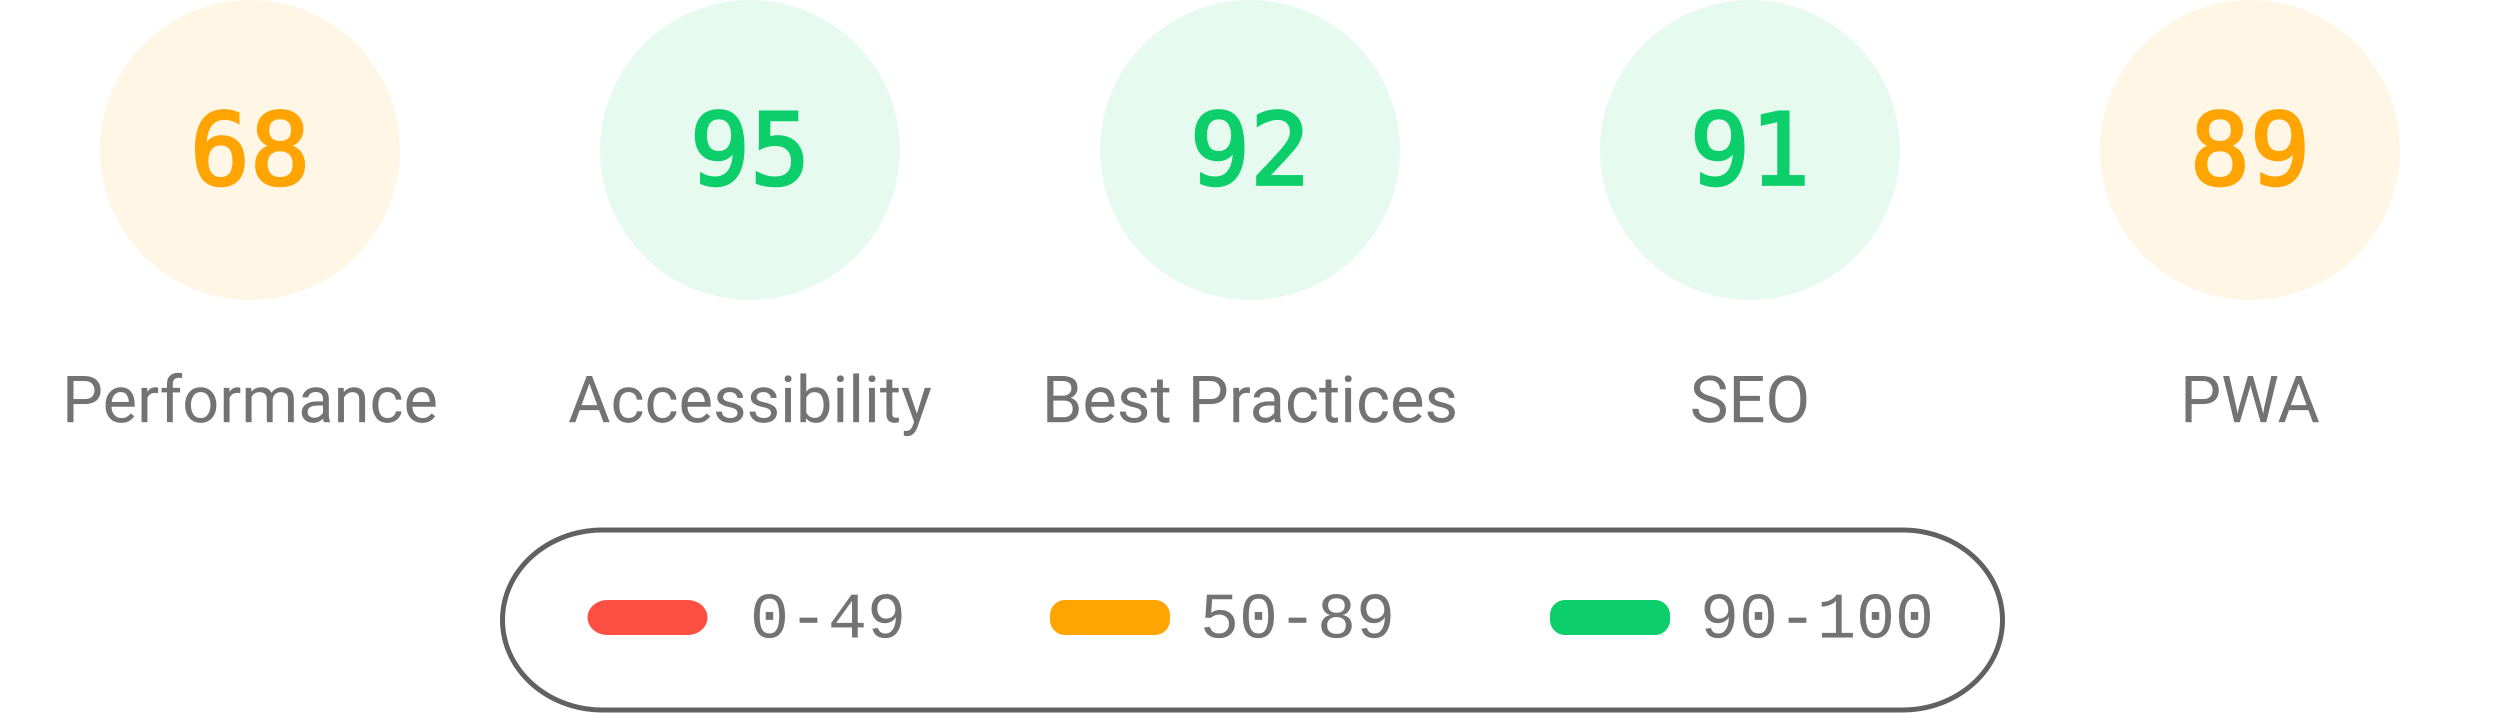
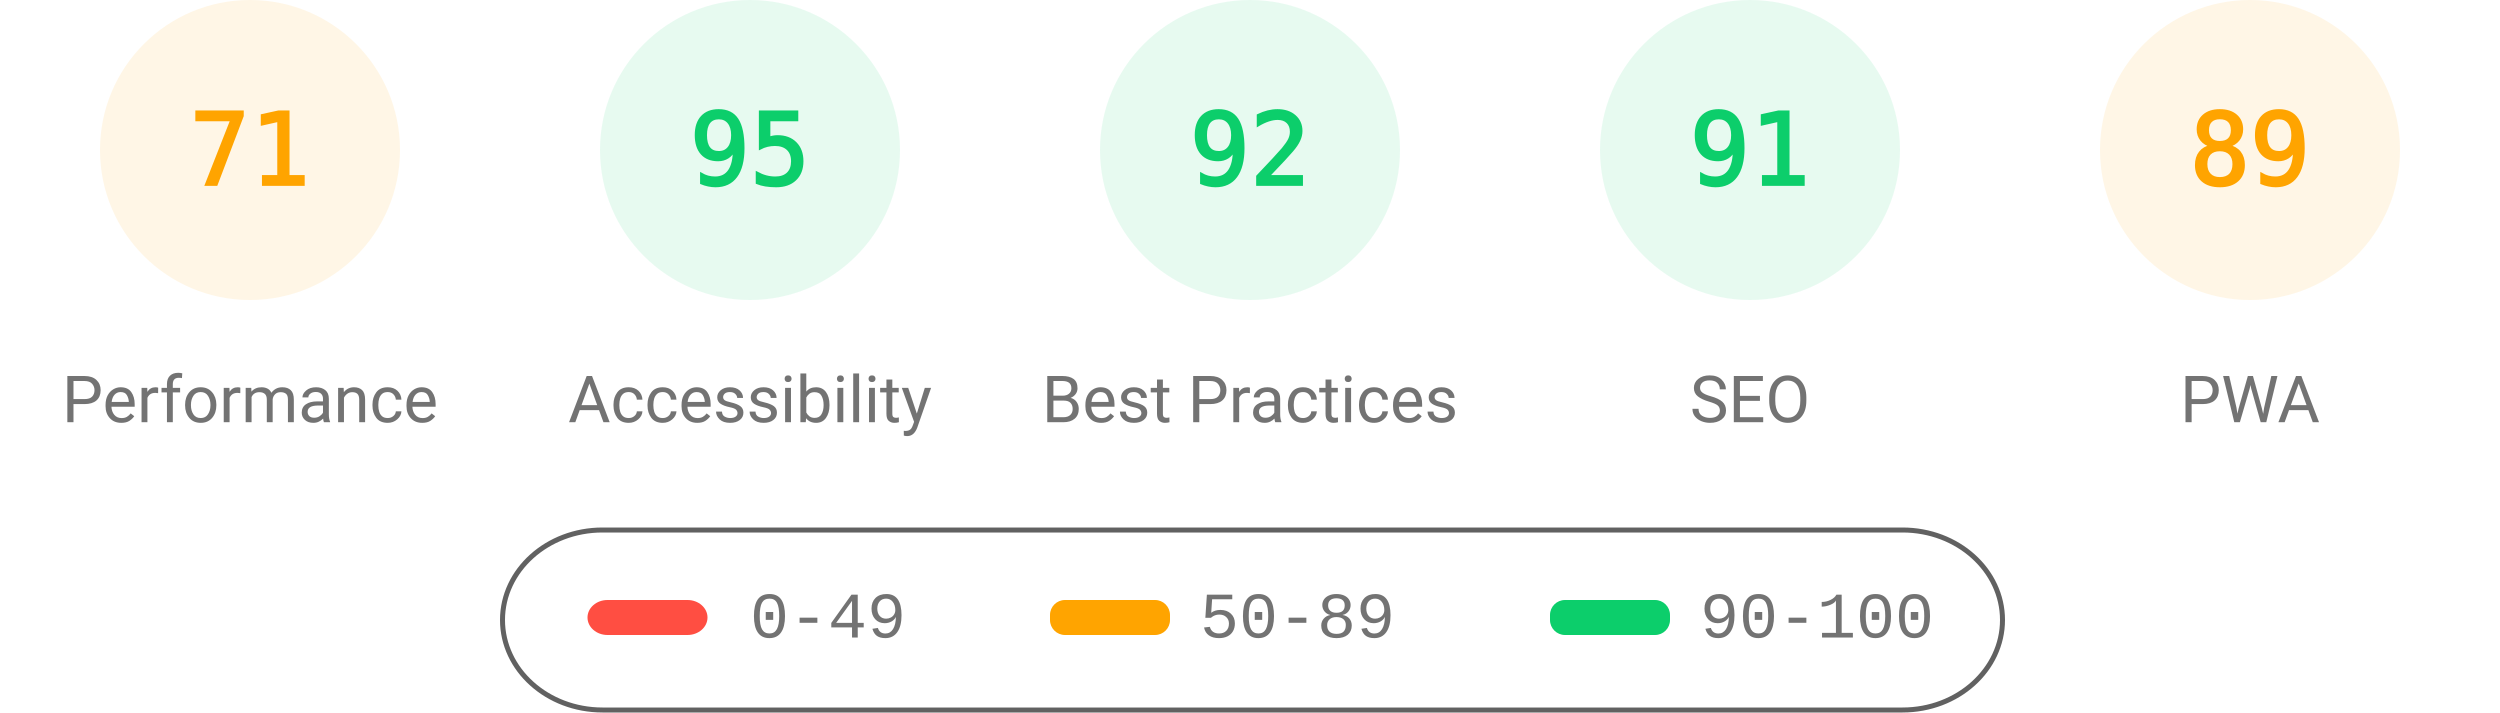
<svg xmlns="http://www.w3.org/2000/svg" fill="none" width="1000" height="285">
  <style>.gauge-base{opacity:.1}.gauge-arc{fill:none;animation-delay:250ms;stroke-linecap:round;transform:rotate(-90deg);transform-origin:100px 60px;animation:load-gauge 1s ease forwards}.guage-text{font-size:40px;font-family:monospace;text-align:center}.guage-red{color:#ff4e42;fill:#ff4e42;stroke:#ff4e42}.guage-orange{color:#ffa400;fill:#ffa400;stroke:#ffa400}.guage-green{color:#0cce6b;fill:#0cce6b;stroke:#0cce6b}.guage-undefined{color:#5c5c5c;fill:#5c5c5c;stroke:#5c5c5c}.guage-title{color:#737373;fill:#737373;stroke:none;font-size:26px;line-height:26px;font-family:Roboto,Halvetica,Arial,sans-serif}@keyframes load-gauge{from{stroke-dasharray:0 352.858}}</style>
  <svg class="guage-div guage-perf guage-orange" viewBox="0 0 200 200" width="200" height="200">
    <circle class="gauge-base" r="56" cx="100" cy="60" stroke-width="8" />
-     <circle class="gauge-arc guage-arc-1" r="56" cx="100" cy="60" stroke-width="8" style="stroke-dasharray:239.263,351.858" />
-     <text class="guage-text" x="100" y="60" alignment-baseline="central" dominant-baseline="central" text-anchor="middle">68</text>
+     <circle class="gauge-arc guage-arc-1" r="56" cx="100" cy="60" stroke-width="8" style="stroke-dasharray:249.819,351.858" />
+     <text class="guage-text" x="100" y="60" alignment-baseline="central" dominant-baseline="central" text-anchor="middle">71</text>
    <text class="guage-title" x="100" y="160" alignment-baseline="central" dominant-baseline="central" text-anchor="middle">Performance</text>
  </svg>
  <svg class="guage-div guage-acc guage-green" viewBox="0 0 200 200" width="200" height="200" x="200">
    <circle class="gauge-base" r="56" cx="100" cy="60" stroke-width="8" />
    <circle class="gauge-arc guage-arc-2" r="56" cx="100" cy="60" stroke-width="8" style="stroke-dasharray:334.265,351.858" />
    <text class="guage-text" x="100" y="60" alignment-baseline="central" dominant-baseline="central" text-anchor="middle">95</text>
    <text class="guage-title" x="100" y="160" alignment-baseline="central" dominant-baseline="central" text-anchor="middle">Accessibility</text>
  </svg>
  <svg class="guage-div guage-best guage-green" viewBox="0 0 200 200" width="200" height="200" x="400">
    <circle class="gauge-base" r="56" cx="100" cy="60" stroke-width="8" />
    <circle class="gauge-arc guage-arc-3" r="56" cx="100" cy="60" stroke-width="8" style="stroke-dasharray:323.709,351.858" />
    <text class="guage-text" x="100" y="60" alignment-baseline="central" dominant-baseline="central" text-anchor="middle">92</text>
    <text class="guage-title" x="100" y="160" alignment-baseline="central" dominant-baseline="central" text-anchor="middle">Best Practices</text>
  </svg>
  <svg class="guage-div guage-seo guage-green" viewBox="0 0 200 200" width="200" height="200" x="600">
    <circle class="gauge-base" r="56" cx="100" cy="60" stroke-width="8" />
    <circle class="gauge-arc guage-arc-4" r="56" cx="100" cy="60" stroke-width="8" style="stroke-dasharray:320.191,351.858" />
    <text class="guage-text" x="100" y="60" alignment-baseline="central" dominant-baseline="central" text-anchor="middle">91</text>
    <text class="guage-title" x="100" y="160" alignment-baseline="central" dominant-baseline="central" text-anchor="middle">SEO</text>
  </svg>
  <svg class="guage-div guage-pwa guage-orange" viewBox="0 0 200 200" width="200" height="200" x="800">
    <circle class="gauge-base" r="56" cx="100" cy="60" stroke-width="8" />
    <circle class="gauge-arc guage-arc-4" r="56" cx="100" cy="60" stroke-width="8" style="stroke-dasharray:313.154,351.858" />
    <text class="guage-text" x="100" y="60" alignment-baseline="central" dominant-baseline="central" text-anchor="middle">89</text>
    <text class="guage-title" x="100" y="160" alignment-baseline="central" dominant-baseline="central" text-anchor="middle">PWA</text>
  </svg>
  <svg width="604" height="76" x="200" y="210">
    <path fill="none" id="canvas_background" d="M-1-1h604v80H-1z" />
    <rect fill-opacity="0" stroke="#616161" stroke-width="2" rx="40" id="svg_2" height="72" width="600" y="2" x="1" fill="#000" />
    <rect stroke="#000" rx="8" id="svg_3" height="14" width="48" y="30" x="35" stroke-opacity="null" stroke-width="0" fill="#ff4e42" />
    <rect stroke="#000" rx="6" id="svg_4" height="14" width="48" y="30" x="220" stroke-opacity="null" stroke-width="0" fill="#ffa400" />
    <rect stroke="#000" rx="6" id="svg_5" height="14" width="48" y="30" x="420" stroke-opacity="null" stroke-width="0" fill="#0cce6b" />
    <text xml:space="preserve" text-anchor="start" font-family="'Courier New', Courier, monospace" font-size="26" id="svg_6" y="45" x="100" stroke-opacity="null" stroke-width="0" stroke="#000" fill="#737373">0-49</text>
    <text xml:space="preserve" text-anchor="start" font-family="'Courier New', Courier, monospace" font-size="26" id="svg_7" y="45" x="280" stroke-opacity="null" stroke-width="0" stroke="#000" fill="#737373">50-89</text>
    <text xml:space="preserve" text-anchor="start" font-family="'Courier New', Courier, monospace" font-size="26" id="svg_8" y="45" x="480" stroke-opacity="null" stroke-width="0" stroke="#000" fill="#737373">90-100</text>
  </svg>
</svg>
